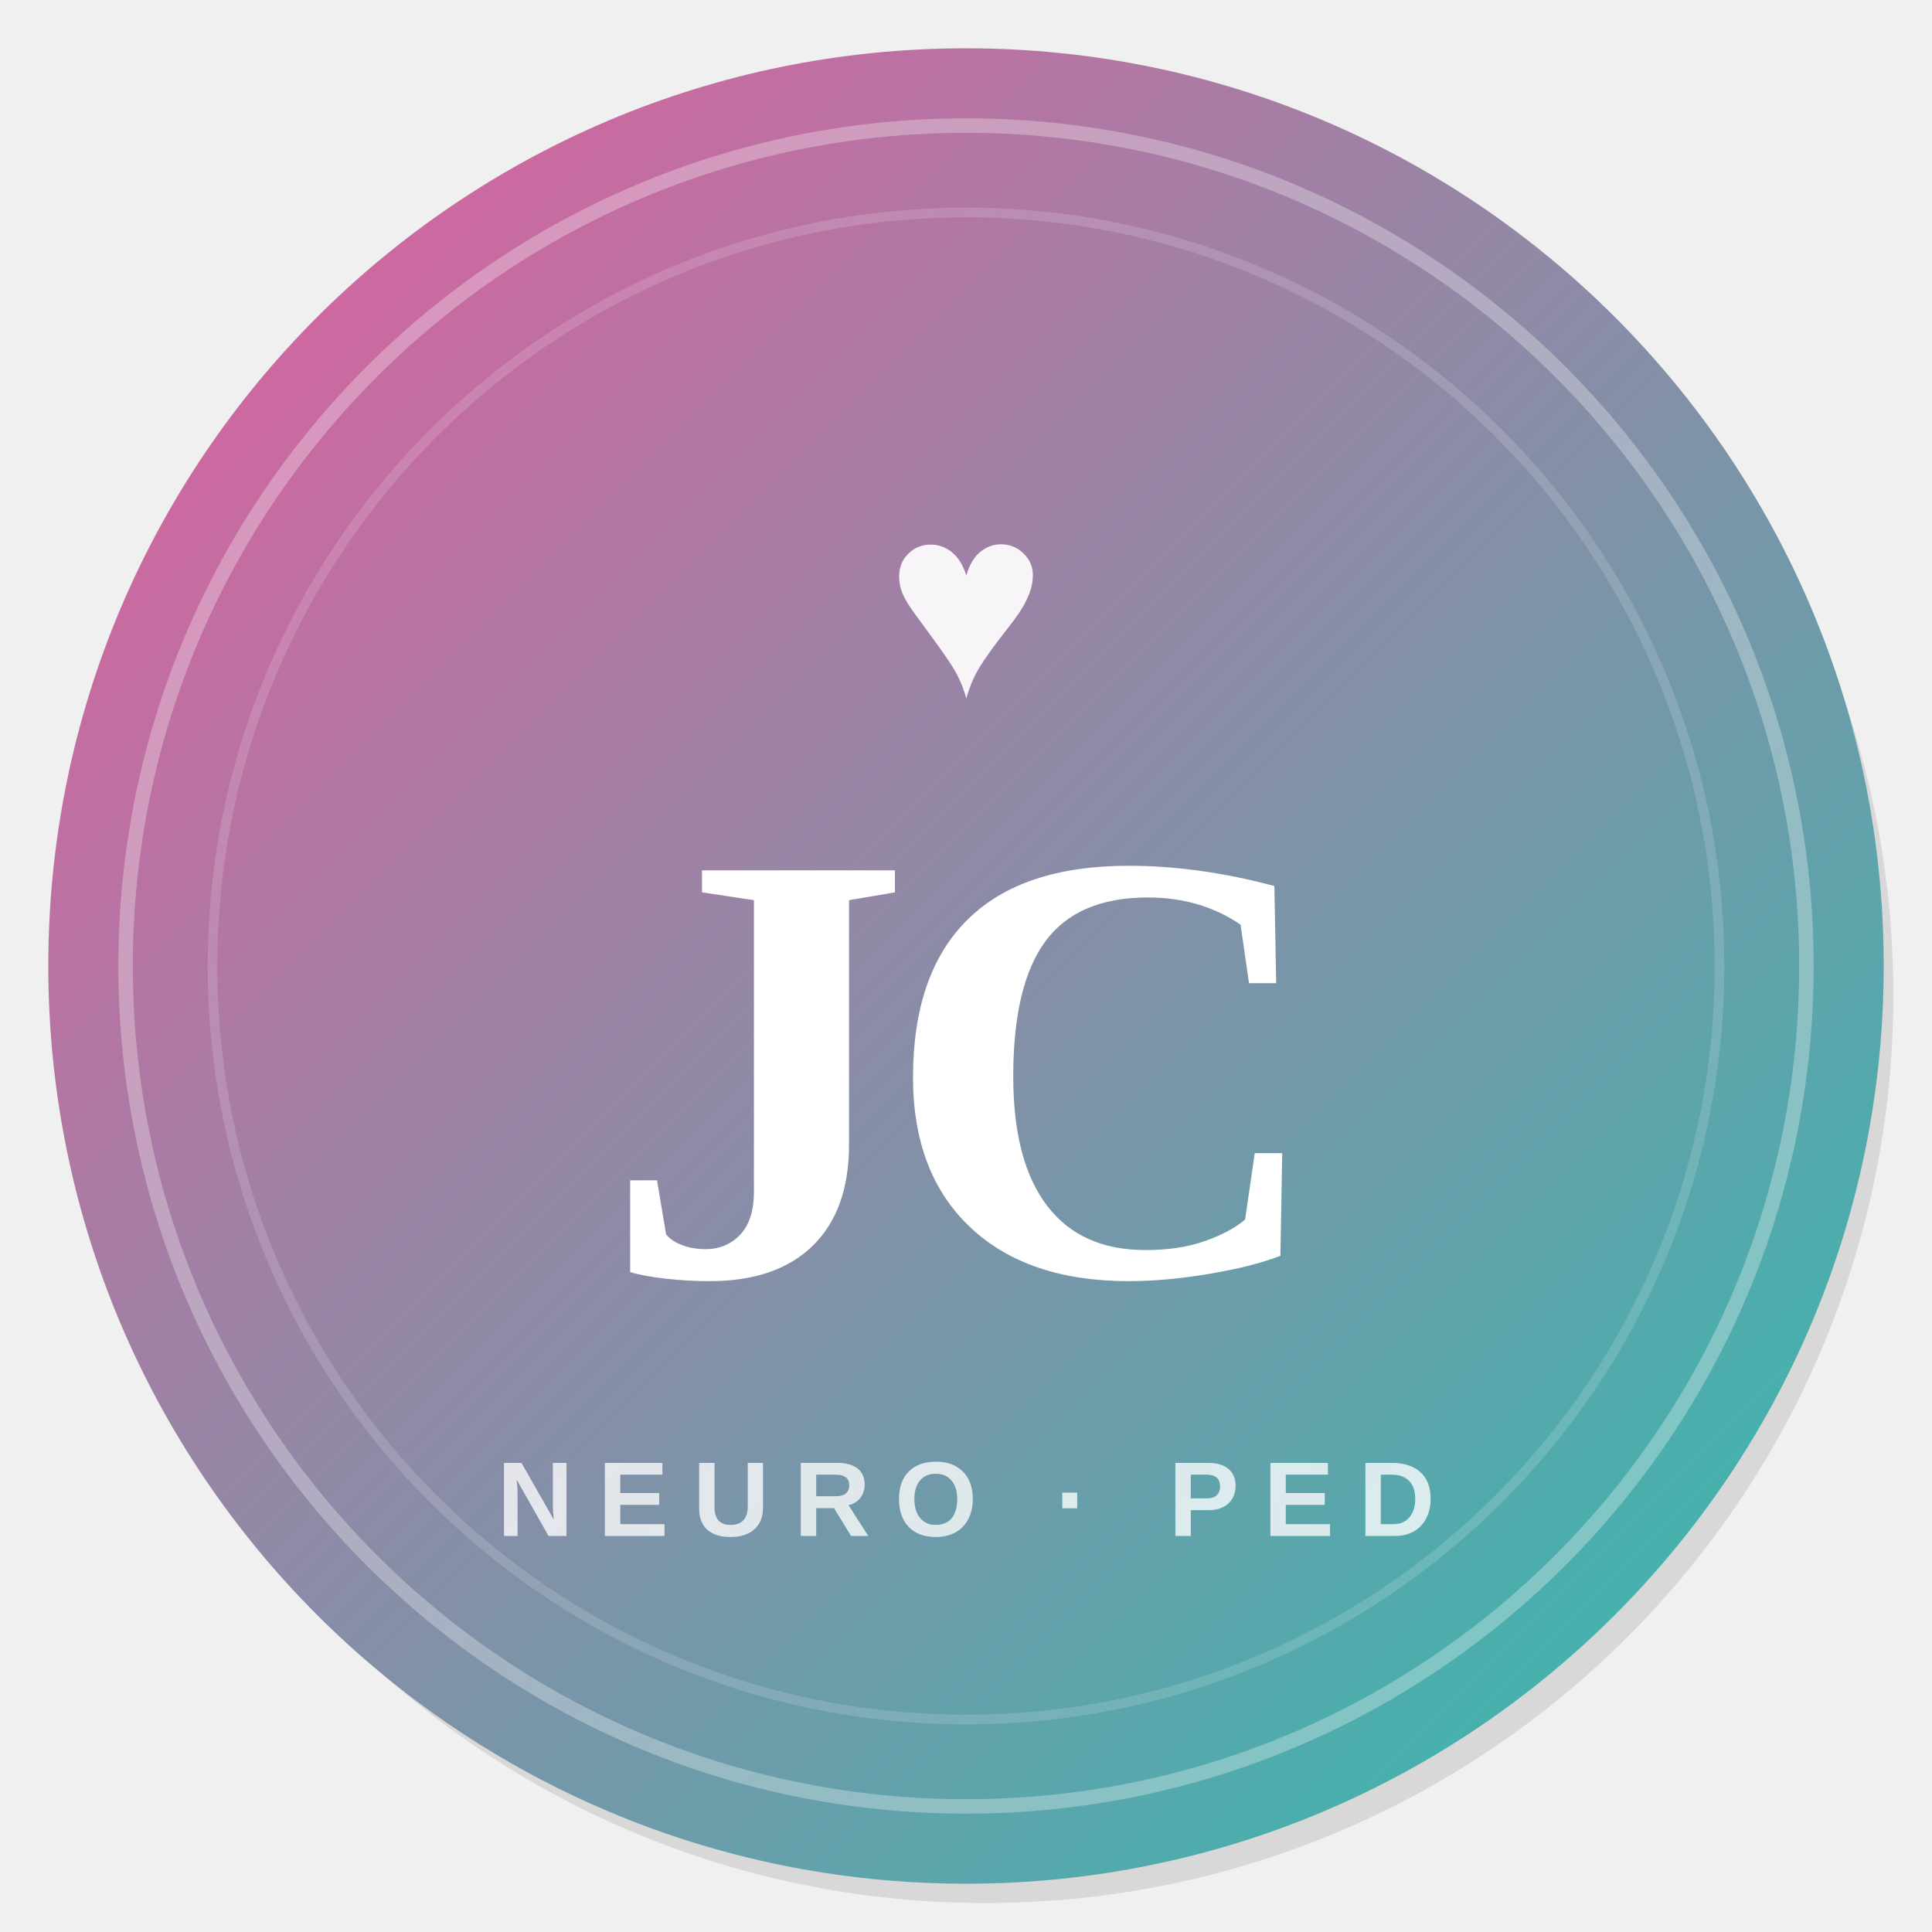
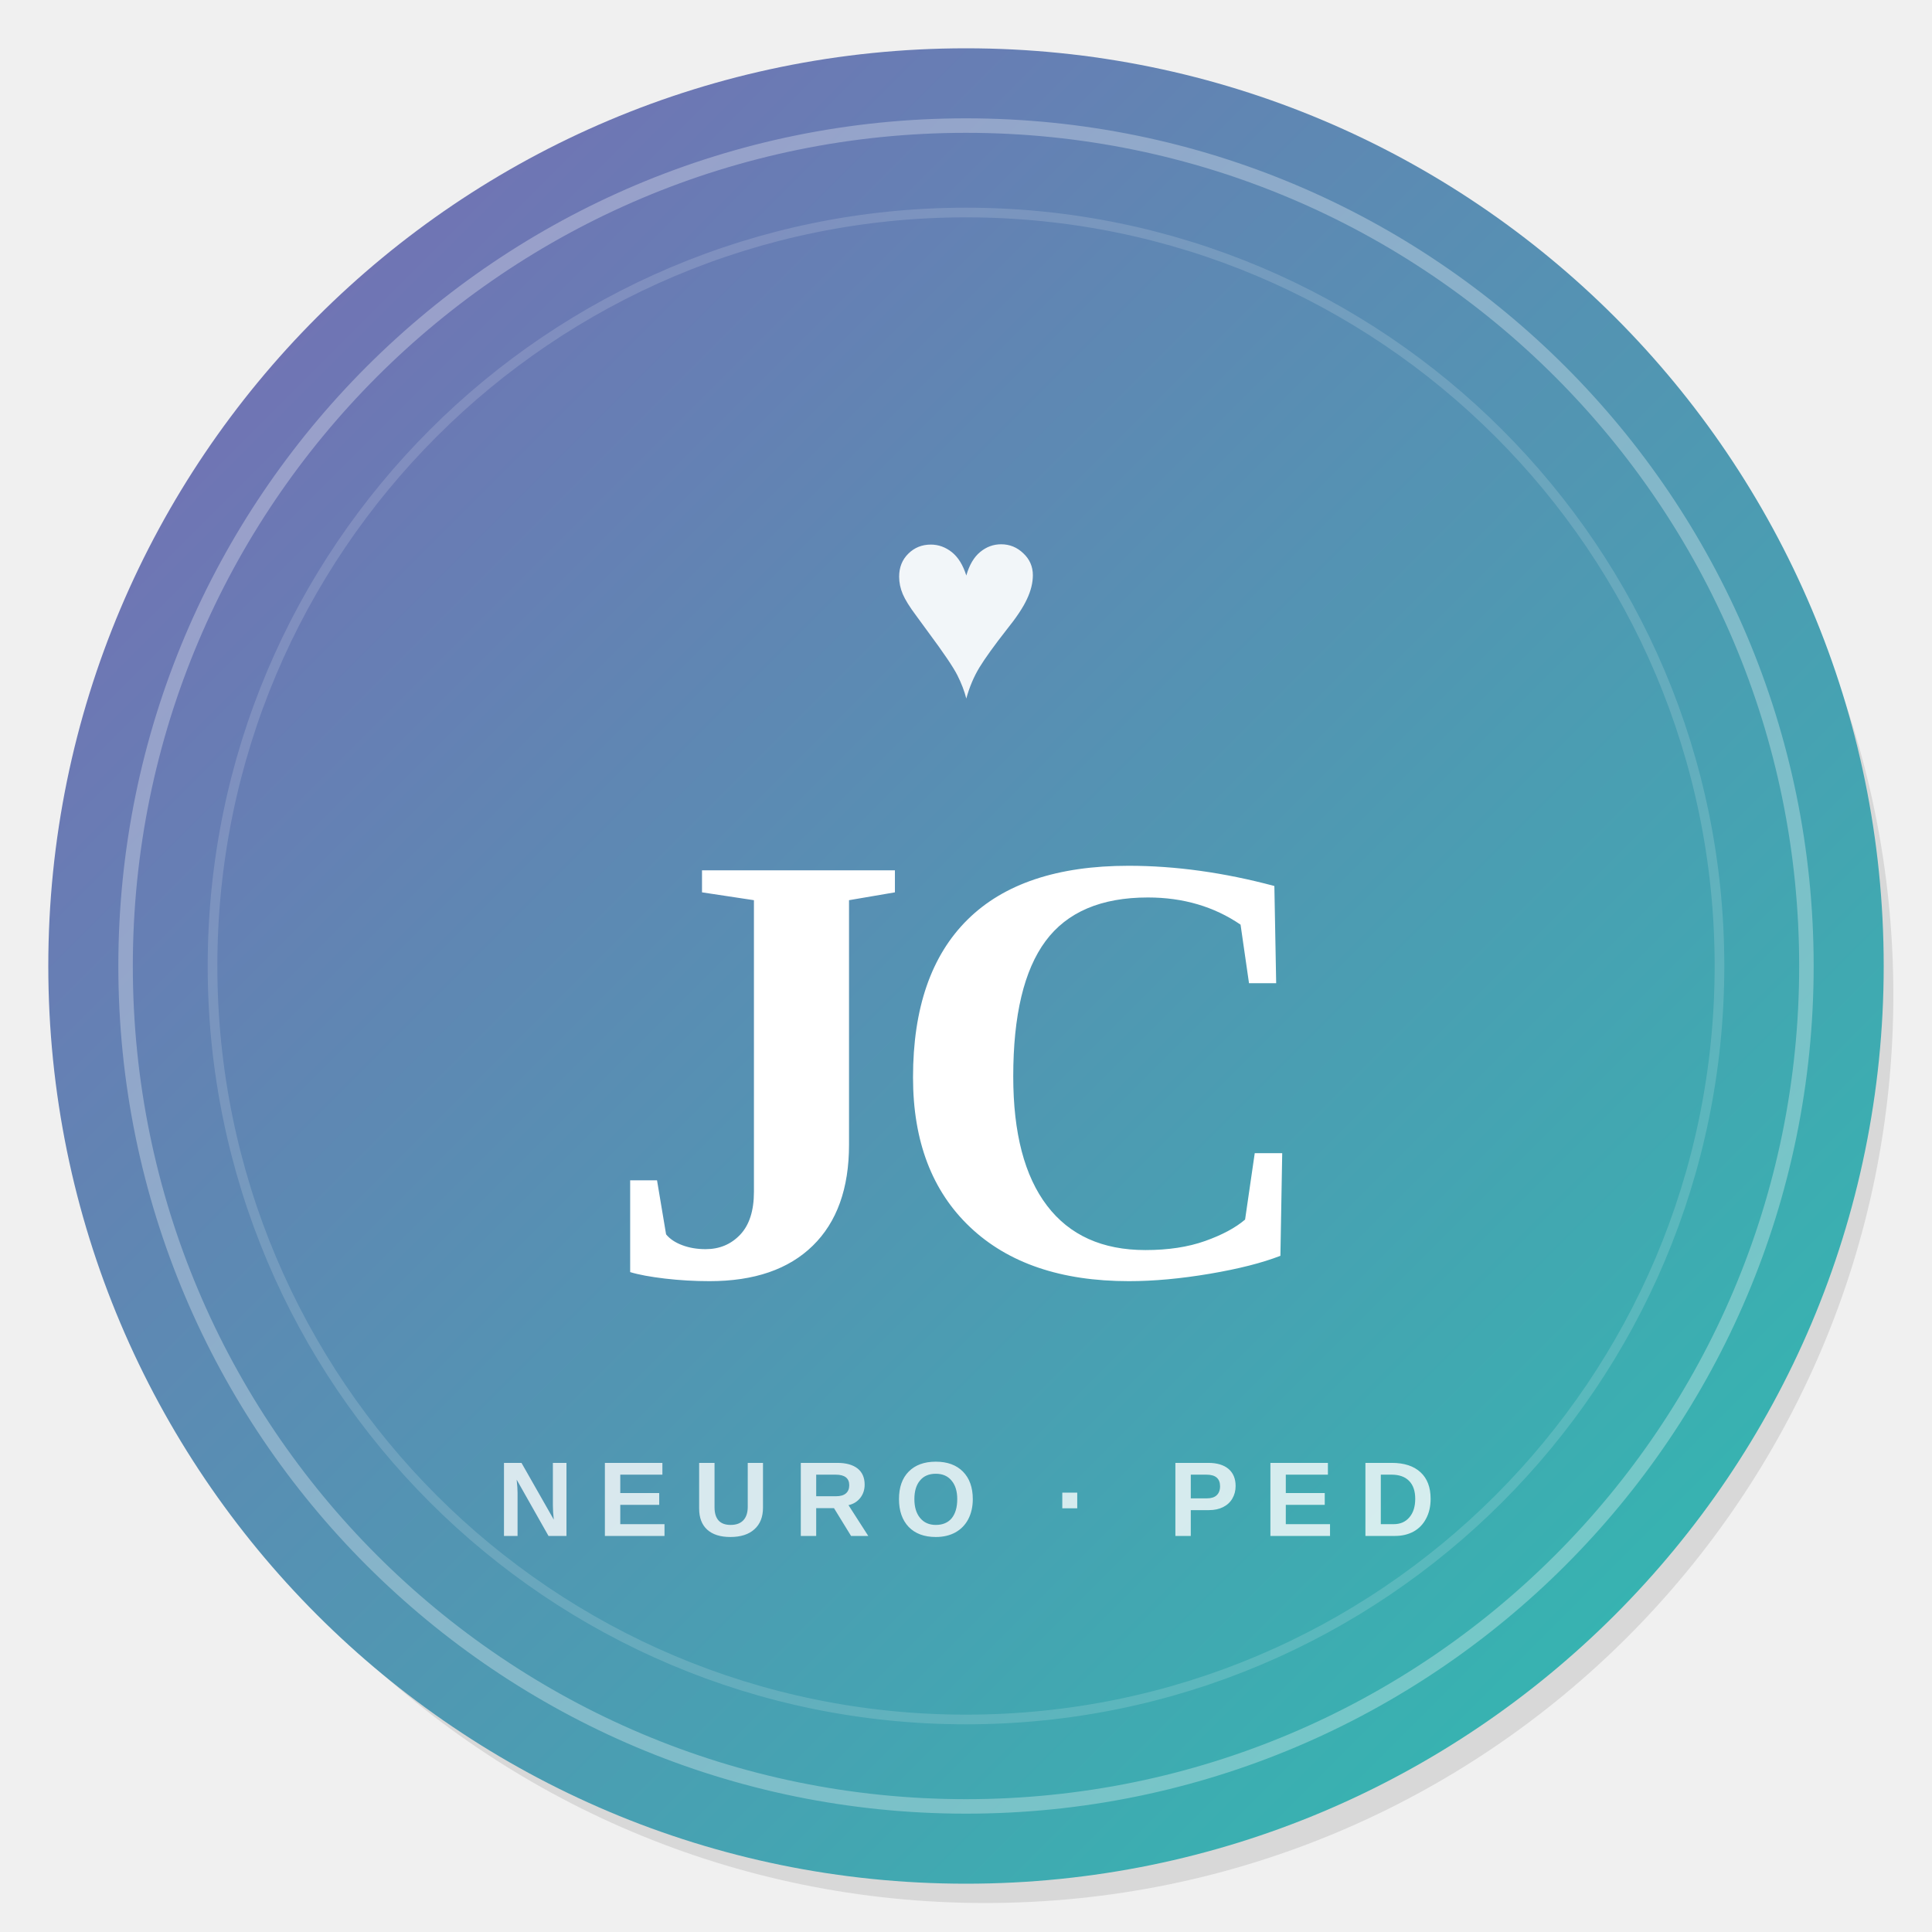
<svg xmlns="http://www.w3.org/2000/svg" viewBox="0 0 200 200" width="200" height="200">
  <defs>
    <linearGradient id="grad" x1="0%" y1="0%" x2="100%" y2="100%">
-       <stop offset="0%" stop-color="#E85A9E" />
-       <stop offset="100%" stop-color="#2BBFB0" />
+       <stop offset="0%" stop-color="#7B68B5" />
+       <stop offset="100%" stop-color="#2CBFB0" />
    </linearGradient>
    <linearGradient id="grad-ring" x1="0%" y1="0%" x2="100%" y2="100%">
      <stop offset="0%" stop-color="rgba(255,255,255,0.6)" />
      <stop offset="100%" stop-color="rgba(255,255,255,0.1)" />
    </linearGradient>
  </defs>
  <circle cx="102" cy="103" r="94" fill="rgba(0,0,0,0.10)" />
  <circle cx="100" cy="100" r="95" fill="url(#grad)" />
  <circle cx="100" cy="100" r="87" fill="none" stroke="rgba(255,255,255,0.30)" stroke-width="1.5" />
  <circle cx="100" cy="100" r="78" fill="none" stroke="rgba(255,255,255,0.15)" stroke-width="1" />
  <text x="100" y="72" font-size="28" fill="rgba(255,255,255,0.92)" text-anchor="middle">♥</text>
  <text x="100" y="132" font-family="Georgia, 'Times New Roman', serif" font-size="64" font-weight="bold" fill="white" text-anchor="middle" letter-spacing="-3">JC</text>
  <text x="100" y="159" font-family="Arial, Helvetica, sans-serif" font-size="11" font-weight="600" fill="rgba(255,255,255,0.78)" text-anchor="middle" letter-spacing="2.5">NEURO · PED</text>
</svg>
